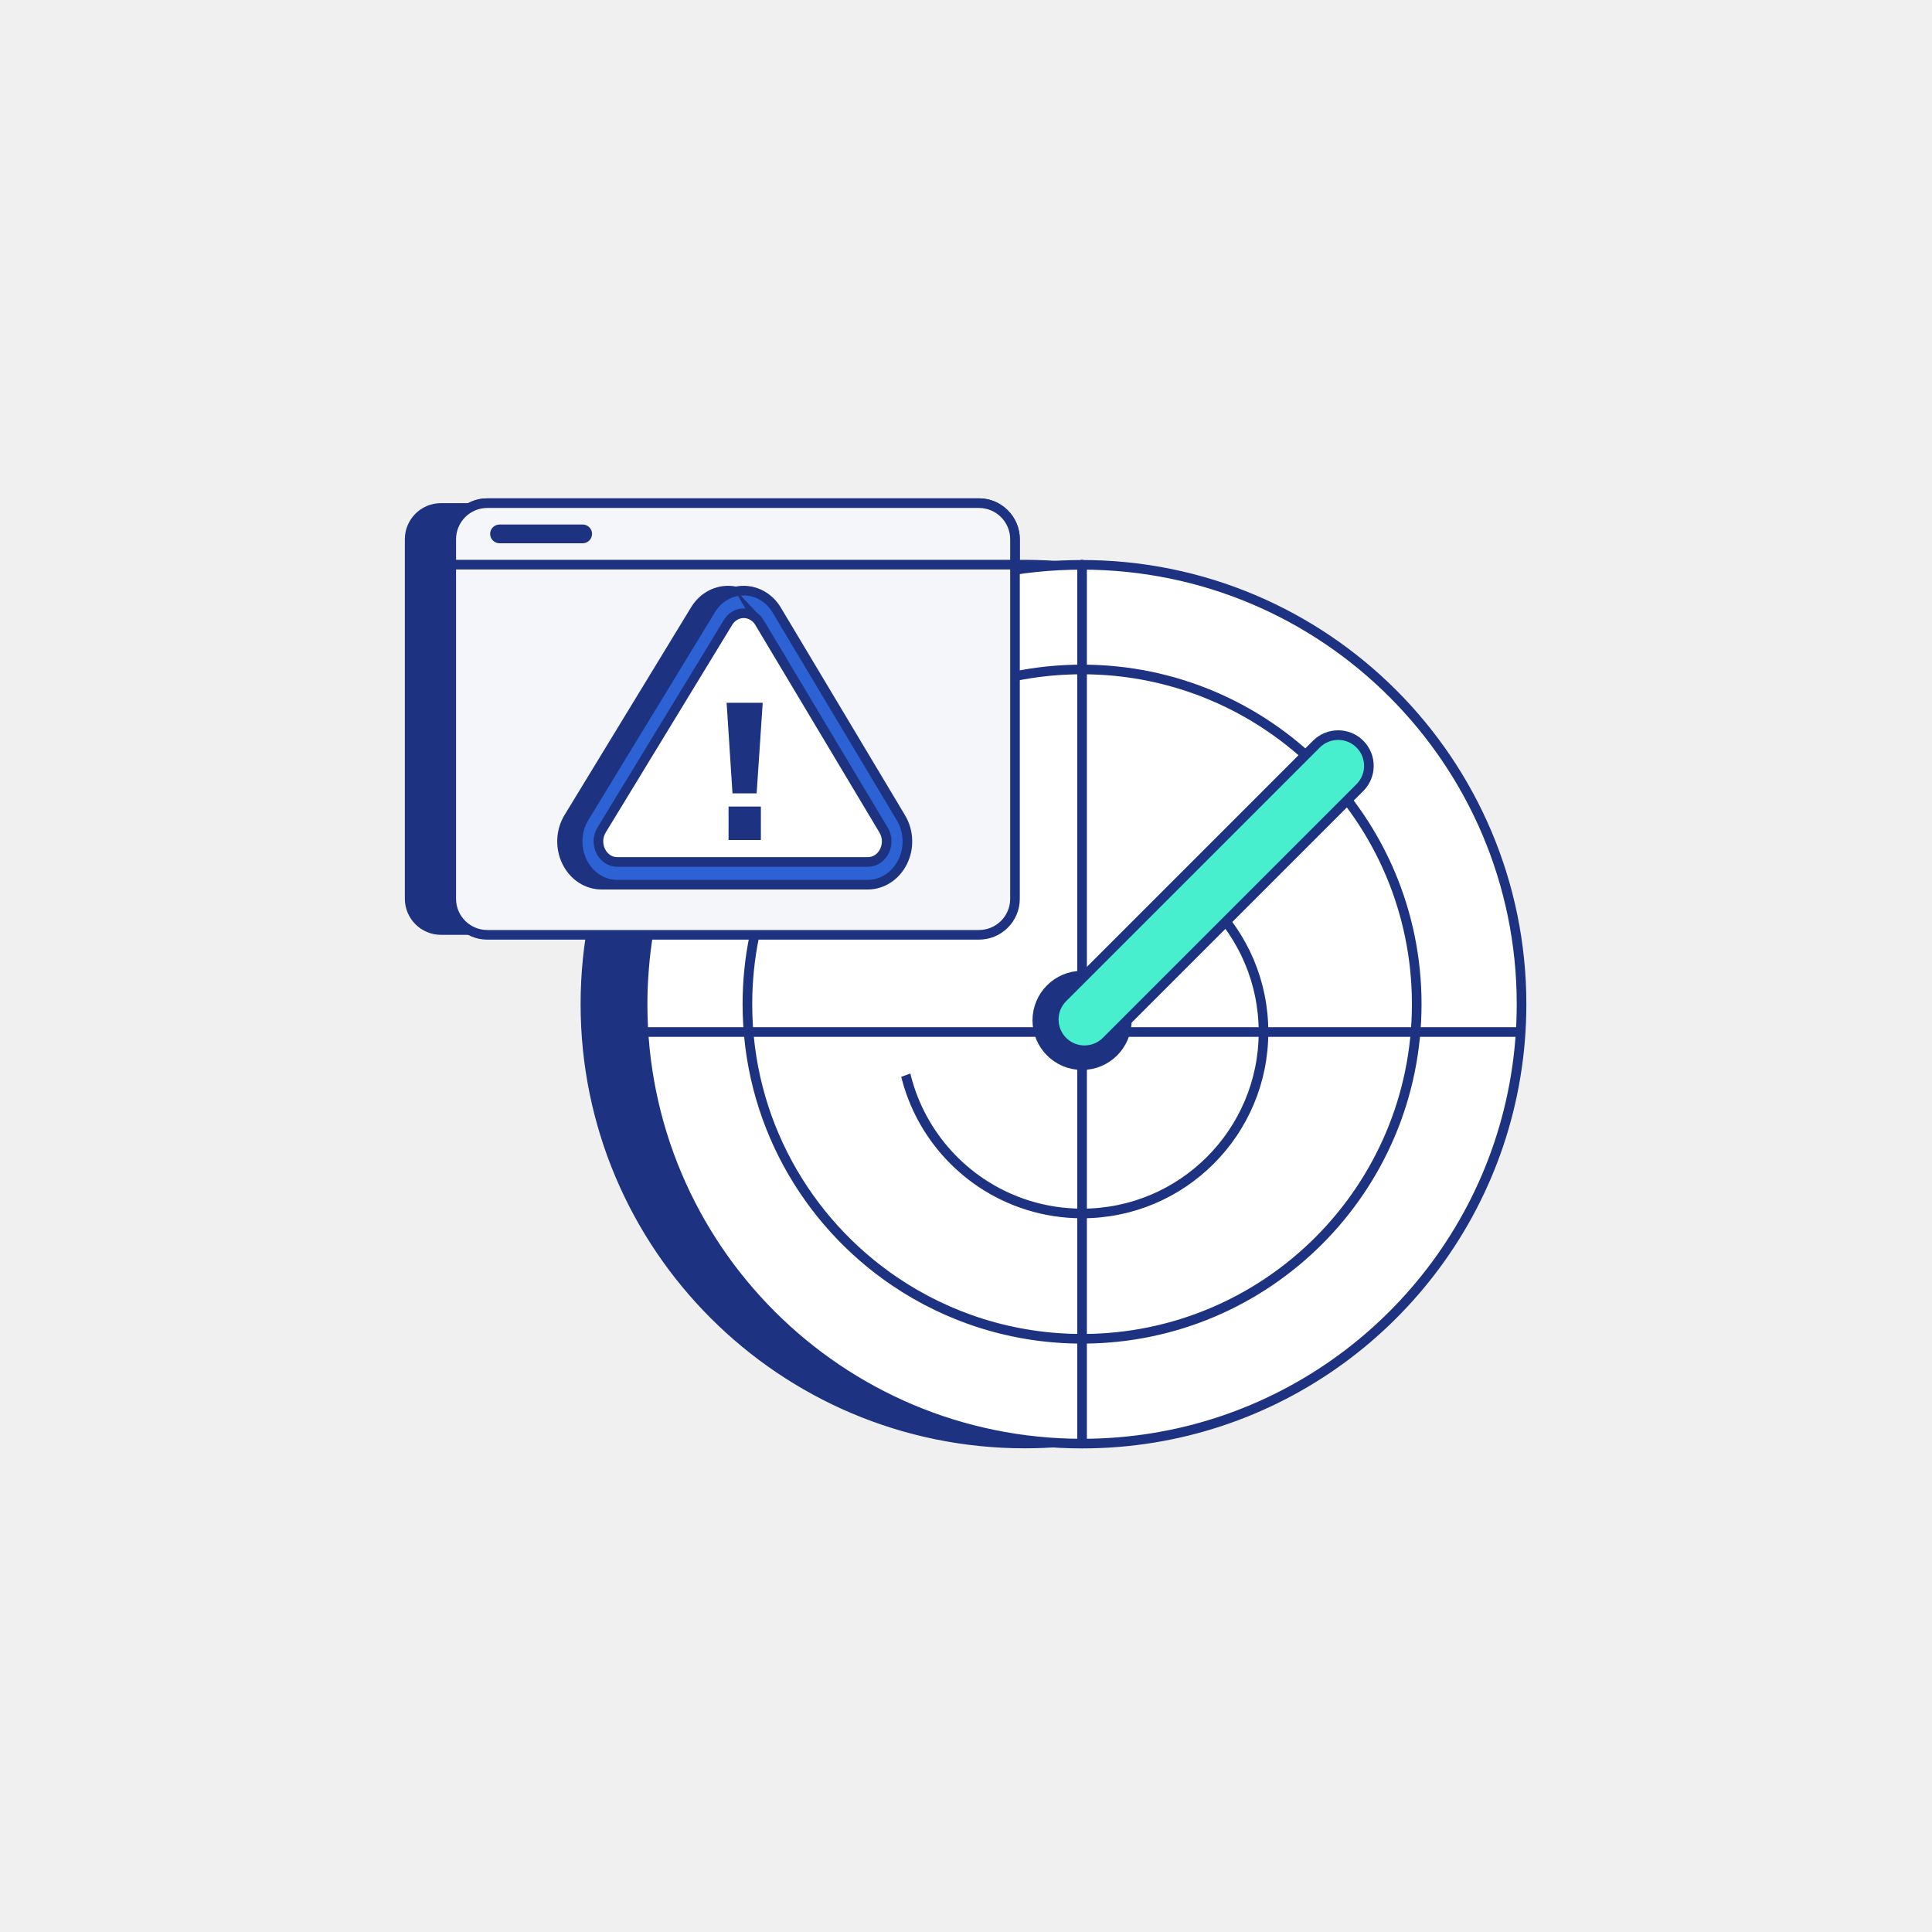
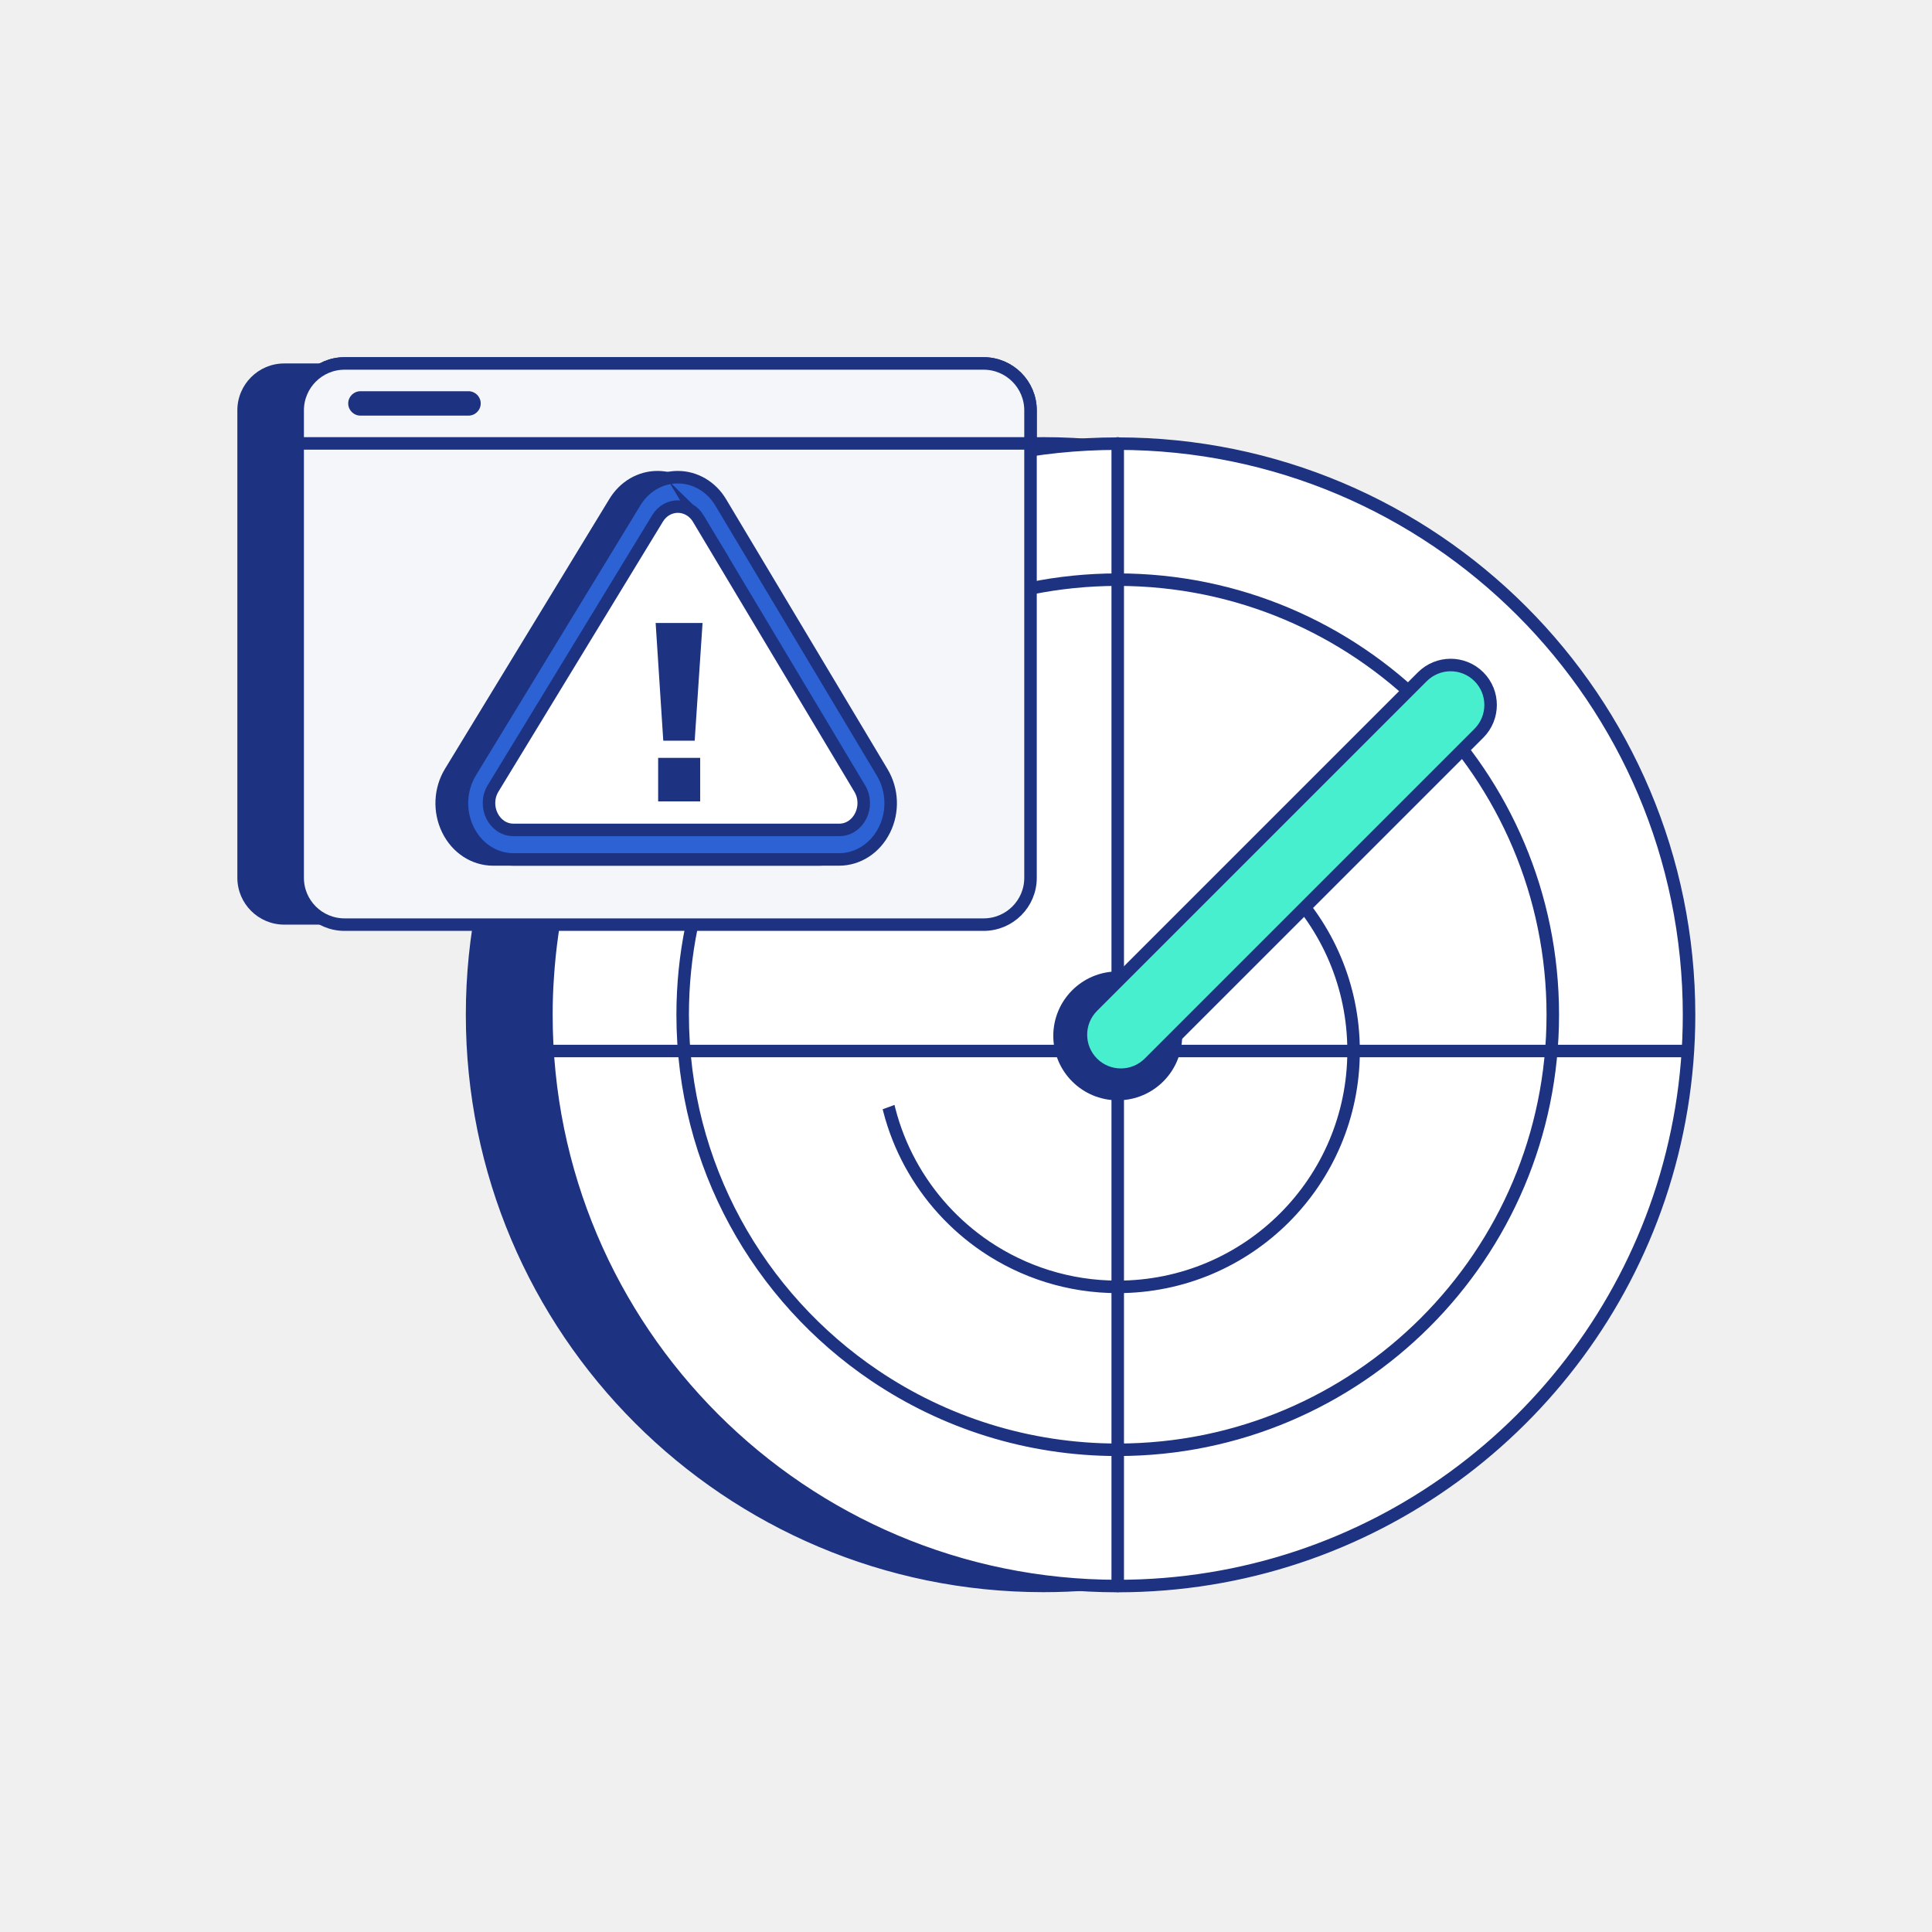
<svg xmlns="http://www.w3.org/2000/svg" width="345" height="345" viewBox="0 0 345 345" fill="none">
  <g clip-path="url(#clip0_3602_15196)">
-     <path d="M261.495 179.308C261.495 188.091 260.052 196.547 257.388 204.436C246.92 235.442 217.581 257.769 183.017 257.769C139.688 257.769 104.539 222.637 104.539 179.308C104.539 135.978 139.688 100.83 183.017 100.83C226.347 100.83 261.495 135.961 261.495 179.308Z" fill="#1D3280" stroke="#1D3280" stroke-width="1.719" stroke-linecap="round" stroke-linejoin="round" />
-     <path d="M271.705 179.308C271.705 188.09 270.261 196.529 267.597 204.436C257.13 235.442 227.791 257.786 193.227 257.786C149.897 257.786 114.748 222.654 114.748 179.325C114.748 177.623 114.8 175.922 114.92 174.237C117 141.65 138.966 114.476 168.803 104.731C171.484 103.854 174.217 103.115 177.002 102.531C182.244 101.431 187.658 100.864 193.227 100.864C236.573 100.864 271.705 135.995 271.705 179.342V179.308Z" fill="white" stroke="#1D3280" stroke-width="1.719" stroke-linecap="round" stroke-linejoin="round" />
-     <path d="M225.625 184.292C225.625 202.184 211.119 216.69 193.227 216.69C186.523 216.69 180.284 214.645 175.111 211.156C166.5 205.329 160.828 195.481 160.828 184.292C160.828 166.4 175.334 151.894 193.227 151.894C211.119 151.894 225.625 166.4 225.625 184.292Z" fill="white" stroke="#1D3280" stroke-width="1.719" stroke-linecap="round" stroke-linejoin="round" />
-     <path d="M238.877 133.864L195.908 174.478L190.494 181.576L126.762 204.676C126.762 204.676 127.089 122.554 151.117 117.003C175.145 111.451 232.689 112.603 238.877 133.881V133.864Z" fill="white" />
-     <path d="M271.223 184.292H114.284" stroke="#1D3280" stroke-width="1.719" stroke-linecap="round" stroke-linejoin="round" />
-     <path d="M193.227 100.83V257.769" stroke="#1D3280" stroke-width="1.719" stroke-linecap="round" stroke-linejoin="round" />
-     <path d="M193.227 190.205C197.641 190.205 201.219 186.626 201.219 182.212C201.219 177.798 197.641 174.22 193.227 174.22C188.813 174.22 185.234 177.798 185.234 182.212C185.234 186.626 188.813 190.205 193.227 190.205Z" fill="#1D3280" stroke="#1D3280" stroke-width="1.719" stroke-linecap="round" stroke-linejoin="round" />
-     <path d="M252.987 179.308C252.987 212.308 226.227 239.069 193.227 239.069C180.852 239.069 169.353 235.305 159.814 228.859C143.916 218.117 133.466 199.933 133.466 179.308C133.466 146.308 160.227 119.547 193.227 119.547C226.227 119.547 252.987 146.308 252.987 179.308Z" stroke="#1D3280" stroke-width="1.719" stroke-linecap="round" stroke-linejoin="round" />
-     <path d="M242.832 140.649C244.98 138.501 244.983 135.022 242.838 132.877C240.694 130.733 237.214 130.735 235.066 132.883L189.783 178.167C187.635 180.315 187.632 183.794 189.777 185.939C191.921 188.083 195.401 188.081 197.549 185.933L242.832 140.649Z" fill="#48EFCF" stroke="#1D3280" stroke-width="1.719" stroke-linecap="round" stroke-linejoin="round" />
-     <path d="M166.5 89.847H78.741C75.181 89.847 72.295 92.732 72.295 96.292V160.487C72.295 164.047 75.181 166.933 78.741 166.933H166.5C170.06 166.933 172.945 164.047 172.945 160.487V96.292C172.945 92.732 170.06 89.847 166.5 89.847Z" fill="#1D3280" />
-     <path d="M181.247 96.292V160.504C181.247 164.062 178.359 166.933 174.802 166.933H87.025C83.467 166.933 80.58 164.062 80.58 160.504V96.292C80.58 92.734 83.467 89.847 87.025 89.847H174.802C178.359 89.847 181.247 92.734 181.247 96.292Z" fill="#F4F6F9" stroke="#1D3280" stroke-width="1.719" stroke-linecap="round" stroke-linejoin="round" />
-     <path d="M181.247 96.292V100.829H80.58V96.292C80.58 92.734 83.467 89.847 87.025 89.847H174.802C178.359 89.847 181.247 92.734 181.247 96.292Z" fill="#F4F6F9" stroke="#1D3280" stroke-width="1.719" stroke-linecap="round" stroke-linejoin="round" />
-     <path d="M89.208 97.014H104.041C104.971 97.014 105.725 96.263 105.725 95.338C105.725 94.412 104.971 93.662 104.041 93.662H89.208C88.278 93.662 87.523 94.412 87.523 95.338C87.523 96.263 88.278 97.014 89.208 97.014Z" fill="#1D3280" />
-     <path d="M107.444 157.978C104.831 157.978 102.442 156.431 101.205 153.905C99.967 151.378 100.105 148.353 101.548 145.981L124.133 108.908C125.439 106.759 127.622 105.47 130.011 105.47C132.417 105.47 134.634 106.776 135.923 108.959L158.095 146.033C159.522 148.422 159.642 151.447 158.388 153.939C157.15 156.431 154.761 157.978 152.166 157.978H107.427H107.444Z" fill="#1D3280" stroke="#1D3280" stroke-width="1.719" stroke-miterlimit="10" />
-     <path d="M110.228 157.978C107.616 157.978 105.227 156.431 103.989 153.905C102.752 151.378 102.889 148.353 104.333 145.981L126.917 108.908C128.224 106.759 130.406 105.47 132.795 105.47C135.184 105.47 137.419 106.776 138.708 108.959L160.88 146.033C162.306 148.422 162.427 151.447 161.172 153.939C159.934 156.431 157.545 157.978 154.95 157.978H110.211H110.228Z" fill="#2C62D4" stroke="#1D3280" stroke-width="1.719" stroke-miterlimit="10" />
-     <path d="M135.631 111.177C134.308 108.977 131.352 108.942 130.011 111.142L107.427 148.216C105.949 150.656 107.547 153.922 110.228 153.922H154.967C157.649 153.922 159.247 150.673 157.786 148.233L135.614 111.159L135.631 111.177Z" fill="white" stroke="#1D3280" stroke-width="1.719" stroke-miterlimit="10" />
-     <path d="M129.753 125.494H136.198L135.116 141.667H130.802L129.753 125.494ZM130.097 150.003V144.022H135.872V150.003H130.097Z" fill="#1D3280" />
+     <path d="M288.344 181.2C288.344 192.618 286.467 203.611 283.004 213.867C269.396 254.175 231.256 283.199 186.322 283.199C129.994 283.199 84.301 237.529 84.301 181.2C84.301 124.872 129.994 79.179 186.322 79.179C242.651 79.179 288.344 124.849 288.344 181.2Z" fill="#1D3280" stroke="#1D3280" stroke-width="2.234" stroke-linecap="round" stroke-linejoin="round" />
+     <path d="M301.616 181.2C301.616 192.618 299.739 203.588 296.276 213.867C282.669 254.175 244.528 283.222 199.595 283.222C143.266 283.222 97.573 237.551 97.573 181.222C97.573 179.01 97.64 176.798 97.796 174.609C100.5 132.245 129.055 96.919 167.844 84.251C171.33 83.111 174.882 82.15 178.502 81.391C185.317 79.96 192.355 79.223 199.595 79.223C255.945 79.223 301.616 124.894 301.616 181.245V181.2Z" fill="white" stroke="#1D3280" stroke-width="2.234" stroke-linecap="round" stroke-linejoin="round" />
+     <path d="M241.712 187.68C241.712 210.94 222.854 229.798 199.595 229.798C190.88 229.798 182.77 227.139 176.044 222.603C164.85 215.029 157.477 202.226 157.477 187.68C157.477 164.42 176.335 145.562 199.595 145.562C222.854 145.562 241.712 164.42 241.712 187.68Z" fill="white" stroke="#1D3280" stroke-width="2.234" stroke-linecap="round" stroke-linejoin="round" />
+     <path d="M258.94 122.123L203.08 174.922L196.042 184.15L113.191 214.18C113.191 214.18 113.616 107.421 144.852 100.204C176.089 92.987 250.896 94.484 258.94 122.146V122.123Z" fill="white" />
+     <path d="M300.99 187.68H96.97" stroke="#1D3280" stroke-width="2.234" stroke-linecap="round" stroke-linejoin="round" />
+     <path d="M199.594 79.179V283.199" stroke="#1D3280" stroke-width="2.234" stroke-linecap="round" stroke-linejoin="round" />
+     <path d="M199.595 195.366C205.333 195.366 209.984 190.714 209.984 184.976C209.984 179.238 205.333 174.586 199.595 174.586C193.856 174.586 189.205 179.238 189.205 184.976C189.205 190.714 193.856 195.366 199.595 195.366Z" fill="#1D3280" stroke="#1D3280" stroke-width="2.234" stroke-linecap="round" stroke-linejoin="round" />
+     <path d="M277.284 181.2C277.284 224.1 242.494 258.889 199.594 258.889C183.507 258.889 168.559 253.996 156.158 245.617C135.49 231.652 121.905 208.012 121.905 181.2C121.905 138.3 156.694 103.511 199.594 103.511C242.494 103.511 277.284 138.3 277.284 181.2Z" stroke="#1D3280" stroke-width="2.234" stroke-linecap="round" stroke-linejoin="round" />
+     <path d="M264.082 130.945C266.874 128.152 266.878 123.629 264.09 120.841C261.302 118.053 256.778 118.057 253.986 120.849L195.117 179.717C192.325 182.51 192.322 187.033 195.11 189.821C197.897 192.609 202.421 192.605 205.213 189.813L264.082 130.945Z" fill="#48EFCF" stroke="#1D3280" stroke-width="2.234" stroke-linecap="round" stroke-linejoin="round" />
+     <path d="M164.85 64.901H50.763C46.135 64.901 42.384 68.652 42.384 73.28V156.734C42.384 161.361 46.135 165.113 50.763 165.113H164.85C169.478 165.113 173.229 161.361 173.229 156.734V73.28C173.229 68.652 169.478 64.901 164.85 64.901Z" fill="#1D3280" />
+     <path d="M184.021 73.28V156.756C184.021 161.381 180.267 165.113 175.642 165.113H61.532C56.907 165.113 53.154 161.381 53.154 156.756V73.28C53.154 68.655 56.907 64.901 61.532 64.901H175.642C180.267 64.901 184.021 68.655 184.021 73.28Z" fill="#F4F6F9" stroke="#1D3280" stroke-width="2.234" stroke-linecap="round" stroke-linejoin="round" />
+     <path d="M184.021 73.28V79.178H53.154V73.28C53.154 68.655 56.907 64.901 61.532 64.901H175.642C180.267 64.901 184.021 68.655 184.021 73.28Z" fill="#F4F6F9" stroke="#1D3280" stroke-width="2.234" stroke-linecap="round" stroke-linejoin="round" />
+     <path d="M64.37 74.218H83.653C84.862 74.218 85.843 73.243 85.843 72.04C85.843 70.837 84.862 69.861 83.653 69.861H64.37C63.161 69.861 62.181 70.837 62.181 72.04C62.181 73.243 63.161 74.218 64.37 74.218Z" fill="#1D3280" />
+     <path d="M88.077 153.472C84.681 153.472 81.575 151.461 79.966 148.176C78.357 144.892 78.536 140.959 80.413 137.876L109.773 89.68C111.471 86.887 114.308 85.211 117.414 85.211C120.542 85.211 123.425 86.91 125.101 89.747L153.924 137.943C155.778 141.048 155.935 144.981 154.304 148.221C152.695 151.461 149.589 153.472 146.215 153.472H88.055H88.077Z" fill="#1D3280" stroke="#1D3280" stroke-width="2.234" stroke-miterlimit="10" />
+     <path d="M91.697 153.472C88.3 153.472 85.195 151.461 83.586 148.176C81.977 144.892 82.156 140.959 84.033 137.876L113.392 89.68C115.09 86.887 117.928 85.211 121.034 85.211C124.14 85.211 127.044 86.91 128.72 89.747L157.544 137.943C159.398 141.048 159.555 144.981 157.923 148.221C156.315 151.461 153.209 153.472 149.835 153.472H91.674H91.697Z" fill="#2C62D4" stroke="#1D3280" stroke-width="2.234" stroke-miterlimit="10" />
+     <path d="M124.721 92.629C123 89.769 119.157 89.725 117.414 92.585L88.055 140.78C86.133 143.953 88.211 148.198 91.697 148.198H149.857C153.343 148.198 155.421 143.975 153.522 140.803L124.698 92.607L124.721 92.629Z" fill="white" stroke="#1D3280" stroke-width="2.234" stroke-miterlimit="10" />
+     <path d="M117.079 111.242H125.458L124.05 132.267H118.442L117.079 111.242ZM117.526 143.104V135.328H125.033V143.104H117.526Z" fill="#1D3280" />
  </g>
  <defs>
    <clipPath id="clip0_3602_15196">
-       <rect width="220" height="220" fill="white" transform="translate(62 63)" />
+       <rect width="286" height="286" fill="white" transform="translate(29 30)" />
    </clipPath>
  </defs>
</svg>
